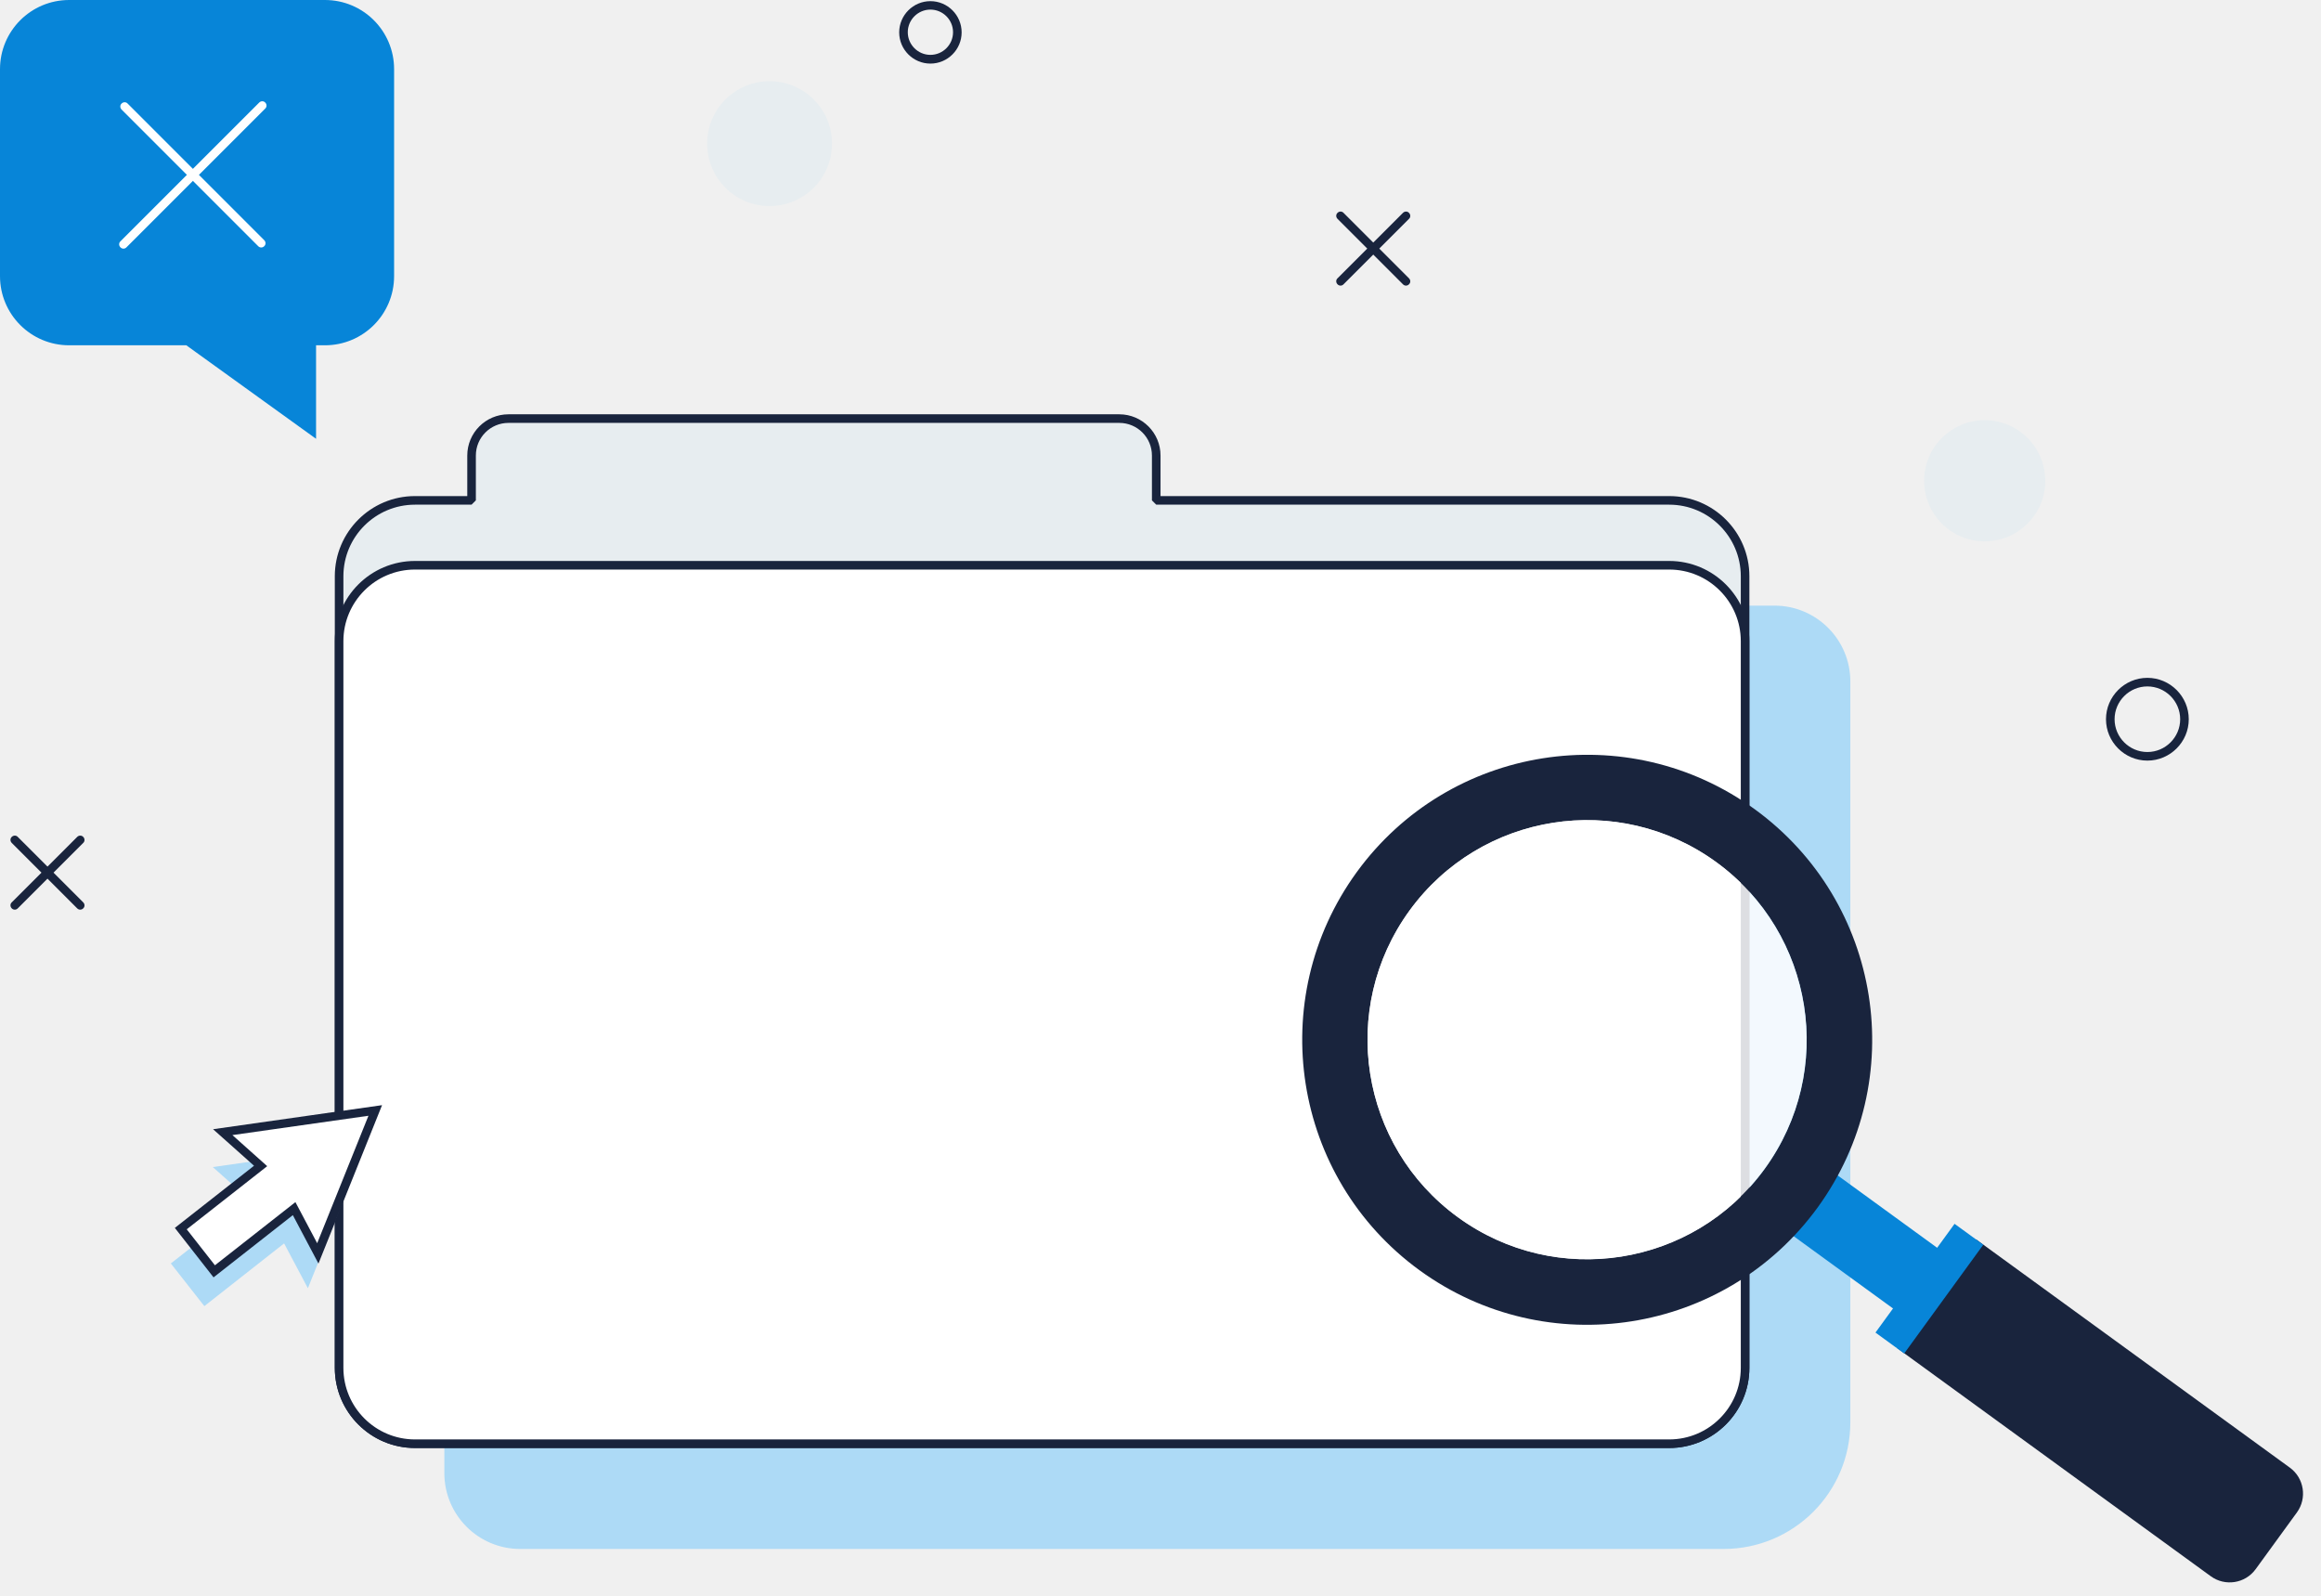
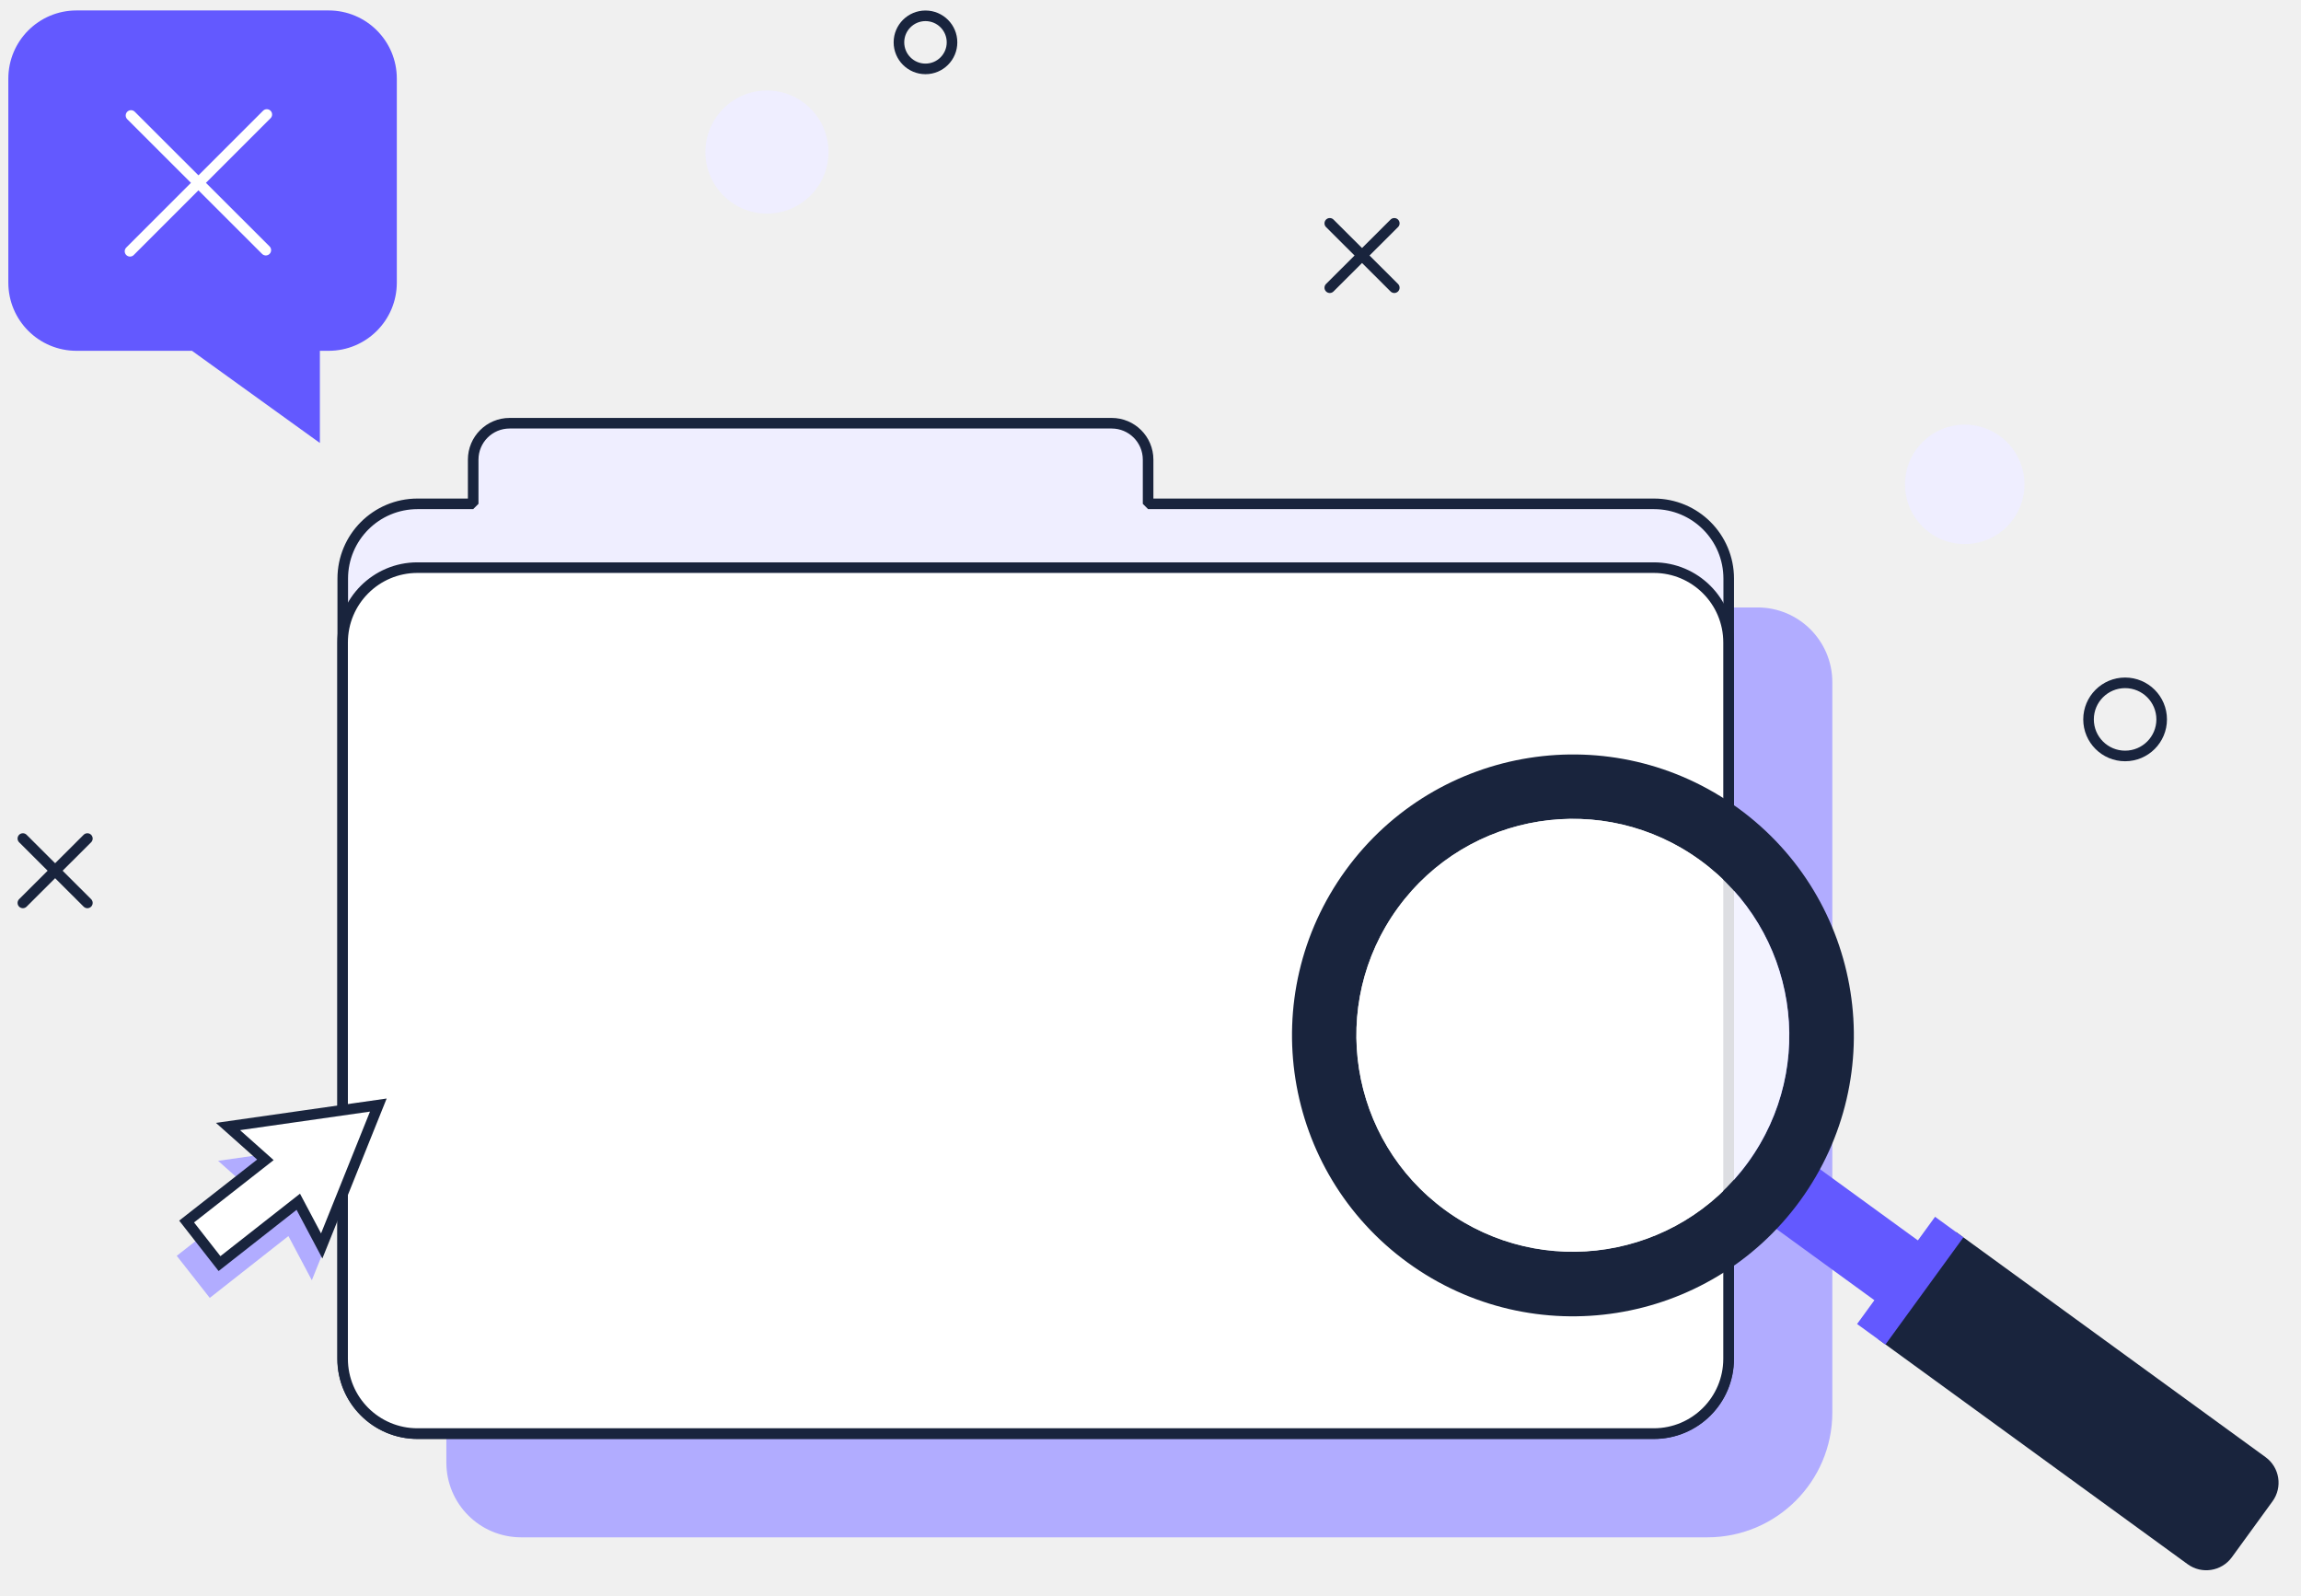
- <svg xmlns="http://www.w3.org/2000/svg" width="291" height="200" viewBox="0 0 291 200" fill="none">
-   <path d="M269.232 95.358C266.377 95.358 264.043 93.024 264.043 90.169C264.043 87.315 266.377 84.981 269.232 84.981C272.087 84.981 274.421 87.315 274.421 90.169C274.421 93.024 272.087 95.358 269.232 95.358ZM269.232 86.058C266.97 86.058 265.12 87.907 265.12 90.169C265.12 92.432 266.97 94.281 269.232 94.281C271.494 94.281 273.344 92.432 273.344 90.169C273.344 87.907 271.494 86.058 269.232 86.058Z" fill="#19243D" />
-   <path d="M116.652 7.973C114.498 7.973 112.738 6.213 112.738 4.059C112.738 1.904 114.498 0.145 116.652 0.145C118.807 0.145 120.567 1.904 120.567 4.059C120.567 6.213 118.807 7.973 116.652 7.973ZM116.652 1.204C115.09 1.204 113.816 2.479 113.816 4.041C113.816 5.603 115.09 6.878 116.652 6.878C118.214 6.878 119.489 5.603 119.489 4.041C119.489 2.479 118.214 1.204 116.652 1.204Z" fill="#19243D" />
-   <path d="M96.488 25.836C100.812 25.836 104.317 22.331 104.317 18.008C104.317 13.684 100.812 10.18 96.488 10.18C92.165 10.18 88.66 13.684 88.66 18.008C88.66 22.331 92.165 25.836 96.488 25.836Z" fill="#E7EDF0" />
-   <path d="M248.835 67.869C253.03 67.869 256.43 64.469 256.43 60.275C256.43 56.08 253.03 52.68 248.835 52.68C244.641 52.68 241.24 56.08 241.24 60.275C241.24 64.469 244.641 67.869 248.835 67.869Z" fill="#E7EDF0" />
-   <path d="M222.456 75.928H158.142V70.308C158.142 67.741 156.06 65.676 153.51 65.676H76.933C74.366 65.676 72.301 67.758 72.301 70.308V75.928H65.227C59.966 75.928 55.711 80.183 55.711 85.444V184.679C55.711 189.94 59.966 194.195 65.227 194.195H216.1C224.88 194.195 231.99 187.085 231.99 178.305V85.444C231.99 80.183 227.735 75.928 222.474 75.928H222.456Z" fill="#ADDAF6" />
-   <path d="M209.276 62.748H144.963V57.128C144.963 54.561 142.88 52.496 140.33 52.496H63.754C61.186 52.496 59.121 54.579 59.121 57.128V62.748H52.047C46.786 62.748 42.531 67.004 42.531 72.264V171.5C42.531 176.76 46.786 181.016 52.047 181.016H209.294C214.555 181.016 218.81 176.76 218.81 171.5V72.264C218.81 67.004 214.555 62.748 209.294 62.748H209.276Z" fill="#E7EDF0" />
-   <path d="M209.278 181.538H52.031C46.483 181.538 41.977 177.032 41.977 171.484V72.248C41.977 66.7 46.483 62.194 52.031 62.194H58.585V57.112C58.585 54.258 60.901 51.941 63.756 51.941H140.332C143.187 51.941 145.503 54.258 145.503 57.112V62.194H209.278C214.826 62.194 219.333 66.7 219.333 72.248V171.484C219.333 177.032 214.826 181.538 209.278 181.538ZM52.031 63.271C47.076 63.271 43.054 67.293 43.054 72.248V171.484C43.054 176.439 47.076 180.461 52.031 180.461H209.278C214.234 180.461 218.256 176.439 218.256 171.484V72.248C218.256 67.293 214.234 63.271 209.278 63.271H144.965L144.426 62.732V57.112C144.426 54.85 142.595 53.019 140.332 53.019H63.756C61.493 53.019 59.662 54.85 59.662 57.112V62.732L59.123 63.271H52.031Z" fill="#19243D" />
-   <path d="M209.279 70.863H52.032C46.776 70.863 42.516 75.124 42.516 80.379V171.481C42.516 176.737 46.776 180.997 52.032 180.997H209.279C214.534 180.997 218.795 176.737 218.795 171.481V80.379C218.795 75.124 214.534 70.863 209.279 70.863Z" fill="white" />
-   <path d="M209.278 181.539H52.031C46.483 181.539 41.977 177.033 41.977 171.485V80.383C41.977 74.835 46.483 70.328 52.031 70.328H209.278C214.826 70.328 219.333 74.835 219.333 80.383V171.485C219.333 177.033 214.826 181.539 209.278 181.539ZM52.031 71.405C47.076 71.405 43.054 75.427 43.054 80.383V171.485C43.054 176.44 47.076 180.462 52.031 180.462H209.278C214.234 180.462 218.256 176.44 218.256 171.485V80.383C218.256 75.427 214.234 71.405 209.278 71.405H52.031Z" fill="#19243D" />
-   <path d="M225.747 143.977L220.213 151.586L257.021 178.358L262.555 170.75L225.747 143.977Z" fill="#0785D8" />
-   <path d="M170.101 109.344C158.502 125.306 162.021 147.642 177.983 159.258C193.945 170.857 216.28 167.338 227.897 151.376C239.496 135.415 235.977 113.079 220.015 101.462C204.053 89.864 181.718 93.383 170.101 109.344ZM221.254 146.546C212.312 158.845 195.094 161.557 182.795 152.615C170.496 143.674 167.785 126.455 176.726 114.156C185.668 101.857 202.886 99.146 215.185 108.088C227.484 117.029 230.195 134.248 221.254 146.546Z" fill="#19243D" />
-   <g opacity="0.85">
-     <path d="M221.24 146.531C230.182 134.238 227.464 117.023 215.171 108.082C202.877 99.14 185.663 101.857 176.721 114.151C167.78 126.444 170.497 143.659 182.791 152.6C195.084 161.542 212.298 158.825 221.24 146.531Z" fill="white" />
-   </g>
-   <path d="M237.826 169.012L247.743 155.377L287.093 183.998C288.893 185.307 289.278 187.83 287.979 189.616L282.804 196.731C281.495 198.531 278.972 198.917 277.186 197.618L237.837 168.997L237.826 169.012Z" fill="#19243D" />
-   <path d="M245.057 153.432L235.141 167.066L238.742 169.686L248.658 156.051L245.057 153.432Z" fill="#0785D8" />
-   <path d="M168.072 35.806C167.928 35.806 167.803 35.752 167.695 35.644C167.479 35.429 167.479 35.088 167.695 34.89L175.9 26.685C176.116 26.47 176.457 26.47 176.654 26.685C176.87 26.901 176.87 27.242 176.654 27.439L168.449 35.644C168.341 35.752 168.215 35.806 168.072 35.806Z" fill="#19243D" />
-   <path d="M176.277 35.806C176.133 35.806 176.008 35.752 175.9 35.644L167.695 27.439C167.479 27.224 167.479 26.883 167.695 26.685C167.91 26.47 168.251 26.47 168.449 26.685L176.654 34.89C176.87 35.106 176.87 35.447 176.654 35.644C176.546 35.752 176.421 35.806 176.277 35.806Z" fill="#19243D" />
-   <path d="M1.851 114.044C1.708 114.044 1.582 113.99 1.474 113.883C1.259 113.667 1.259 113.326 1.474 113.129L9.679 104.923C9.895 104.708 10.236 104.708 10.434 104.923C10.649 105.139 10.649 105.48 10.434 105.677L2.228 113.883C2.12 113.99 1.995 114.044 1.851 114.044Z" fill="#19243D" />
-   <path d="M10.056 114.044C9.913 114.044 9.787 113.99 9.679 113.883L1.474 105.677C1.259 105.462 1.259 105.121 1.474 104.923C1.69 104.708 2.031 104.708 2.228 104.923L10.434 113.129C10.649 113.344 10.649 113.685 10.434 113.883C10.326 113.99 10.2 114.044 10.056 114.044Z" fill="#19243D" />
-   <path d="M8.672 43.289H23.359L39.626 55.013V43.289H40.739C45.533 43.289 49.411 39.41 49.411 34.617V8.672C49.411 3.878 45.533 0 40.739 0H8.672C3.878 0 0 3.878 0 8.672V34.617C0 39.41 3.878 43.289 8.672 43.289Z" fill="#0785D8" />
-   <path d="M15.478 31.171C15.335 31.171 15.209 31.117 15.101 31.009C14.886 30.794 14.886 30.453 15.101 30.255L32.499 12.857C32.715 12.641 33.056 12.641 33.253 12.857C33.469 13.072 33.469 13.414 33.253 13.611L15.855 31.009C15.747 31.117 15.622 31.171 15.478 31.171Z" fill="white" />
-   <path d="M32.751 31.026C32.608 31.026 32.482 30.973 32.374 30.865L15.246 13.736C15.03 13.521 15.03 13.179 15.246 12.982C15.461 12.766 15.802 12.766 16 12.982L33.128 30.111C33.344 30.326 33.344 30.667 33.128 30.865C33.021 30.973 32.895 31.026 32.751 31.026Z" fill="white" />
-   <path d="M38.601 161.505L35.62 155.885L25.619 163.749L21.418 158.399L31.437 150.552L26.679 146.315L45.8 143.586L38.601 161.505Z" fill="#ADDAF6" />
-   <path d="M39.856 157.141L36.876 151.522L26.857 159.386L22.674 154.035L32.693 146.189L27.934 141.952L47.056 139.223L39.856 157.141Z" fill="white" />
-   <path d="M26.768 160.136L21.92 153.942L31.849 146.15L26.714 141.571L47.9 138.555L39.928 158.413L36.715 152.344L26.786 160.136H26.768ZM23.428 154.139L26.947 158.628L37.038 150.71L39.767 155.863L46.195 139.883L29.138 142.307L33.501 146.203L23.41 154.121L23.428 154.139Z" fill="#19243D" />
+ <svg xmlns="http://www.w3.org/2000/svg" width="163" height="113" viewBox="0 0 163 113" fill="none">
+   <path d="M150.54 53.55C151.971 53.55 153.13 52.391 153.13 50.96C153.13 49.53 151.971 48.37 150.54 48.37C149.11 48.37 147.95 49.53 147.95 50.96C147.95 52.391 149.11 53.55 150.54 53.55Z" stroke="#19243D" stroke-width="0.75" stroke-linecap="round" stroke-linejoin="round" />
+   <path d="M65.56 4.88C66.599 4.88 67.44 4.038 67.44 3C67.44 1.962 66.599 1.12 65.56 1.12C64.522 1.12 63.68 1.962 63.68 3C63.68 4.038 64.522 4.88 65.56 4.88Z" stroke="#19243D" stroke-width="0.75" stroke-linecap="round" stroke-linejoin="round" />
+   <path d="M54.33 15.13C56.738 15.13 58.69 13.178 58.69 10.77C58.69 8.362 56.738 6.41 54.33 6.41C51.922 6.41 49.97 8.362 49.97 10.77C49.97 13.178 51.922 15.13 54.33 15.13Z" fill="#EFEEFF" />
+   <path d="M139.18 38.54C141.516 38.54 143.41 36.646 143.41 34.31C143.41 31.974 141.516 30.08 139.18 30.08C136.844 30.08 134.95 31.974 134.95 34.31C134.95 36.646 136.844 38.54 139.18 38.54Z" fill="#EFEEFF" />
+   <path d="M124.49 43.03H88.67V39.9C88.67 38.47 87.51 37.32 86.09 37.32H43.44C42.01 37.32 40.86 38.48 40.86 39.9V43.03H36.92C33.99 43.03 31.62 45.4 31.62 48.33V103.6C31.62 106.53 33.99 108.9 36.92 108.9H120.95C125.84 108.9 129.8 104.94 129.8 100.05V48.33C129.8 45.4 127.43 43.03 124.5 43.03H124.49Z" fill="#B1ACFF" />
+   <path d="M117.15 35.691H81.33V32.56C81.33 31.131 80.17 29.98 78.75 29.98H36.1C34.67 29.98 33.52 31.14 33.52 32.56V35.691H29.58C26.65 35.691 24.28 38.06 24.28 40.99V96.26C24.28 99.191 26.65 101.56 29.58 101.56H117.16C120.09 101.56 122.46 99.191 122.46 96.26V40.99C122.46 38.06 120.09 35.691 117.16 35.691H117.15Z" fill="#EFEEFF" stroke="#19243D" stroke-width="0.75" stroke-linecap="round" stroke-linejoin="bevel" />
+   <path d="M117.15 40.21H29.57C26.643 40.21 24.27 42.583 24.27 45.511V96.251C24.27 99.178 26.643 101.55 29.57 101.55H117.15C120.077 101.55 122.45 99.178 122.45 96.251V45.511C122.45 42.583 120.077 40.21 117.15 40.21Z" fill="white" stroke="#19243D" stroke-width="0.75" stroke-linecap="round" />
+   <path d="M126.322 80.929L123.24 85.166L143.741 100.078L146.823 95.84L126.322 80.929Z" fill="#6359FF" />
+   <path d="M95.33 61.64C88.87 70.53 90.83 82.97 99.72 89.44C108.61 95.9 121.05 93.94 127.52 85.05C133.98 76.16 132.02 63.72 123.13 57.25C114.24 50.79 101.8 52.75 95.33 61.64ZM123.82 82.36C118.84 89.21 109.25 90.72 102.4 85.74C95.55 80.76 94.04 71.17 99.02 64.32C104 57.47 113.59 55.96 120.44 60.94C127.29 65.92 128.8 75.51 123.82 82.36Z" fill="#19243D" />
+   <path opacity="0.85" d="M123.812 82.351C128.792 75.504 127.278 65.917 120.431 60.937C113.584 55.956 103.997 57.47 99.016 64.317C94.036 71.164 95.55 80.751 102.397 85.732C109.244 90.712 118.831 89.198 123.812 82.351Z" fill="white" />
+   <path d="M133.05 94.874L138.573 87.28L160.489 103.22C161.492 103.95 161.707 105.355 160.983 106.349L158.101 110.312C157.371 111.315 155.966 111.529 154.972 110.806L133.056 94.865L133.05 94.874Z" fill="#19243D" />
+   <path d="M137.077 86.195L131.554 93.789L133.56 95.247L139.083 87.654L137.077 86.195Z" fill="#6359FF" />
+   <path d="M98.77 15.82L94.2 20.38" stroke="#19243D" stroke-width="0.75" stroke-linecap="round" />
+   <path d="M98.77 20.38L94.2 15.82" stroke="#19243D" stroke-width="0.75" stroke-linecap="round" />
+   <path d="M6.19 59.4L1.62 63.96" stroke="#19243D" stroke-width="0.75" stroke-linecap="round" />
+   <path d="M6.19 63.96L1.62 59.4" stroke="#19243D" stroke-width="0.75" stroke-linecap="round" />
+   <path d="M5.42 24.85H13.6L22.66 31.38V24.85H23.28C25.95 24.85 28.11 22.69 28.11 20.02V5.57C28.11 2.9 25.95 0.74 23.28 0.74H5.42C2.75 0.74 0.59 2.9 0.59 5.57V20.02C0.59 22.69 2.75 24.85 5.42 24.85Z" fill="#6359FF" />
+   <path d="M18.9 8.11L9.21 17.8" stroke="white" stroke-width="0.75" stroke-linecap="round" />
+   <path d="M18.83 17.72L9.28 8.18" stroke="white" stroke-width="0.75" stroke-linecap="round" />
+   <path d="M22.09 90.69L20.43 87.56L14.86 91.94L12.52 88.96L18.1 84.59L15.45 82.23L26.1 80.71L22.09 90.69Z" fill="#B1ACFF" />
+   <path d="M22.79 88.26L21.13 85.13L15.55 89.51L13.22 86.53L18.8 82.16L16.15 79.8L26.8 78.28L22.79 88.26Z" fill="white" stroke="#19243D" stroke-width="0.75" stroke-linecap="round" />
</svg>
